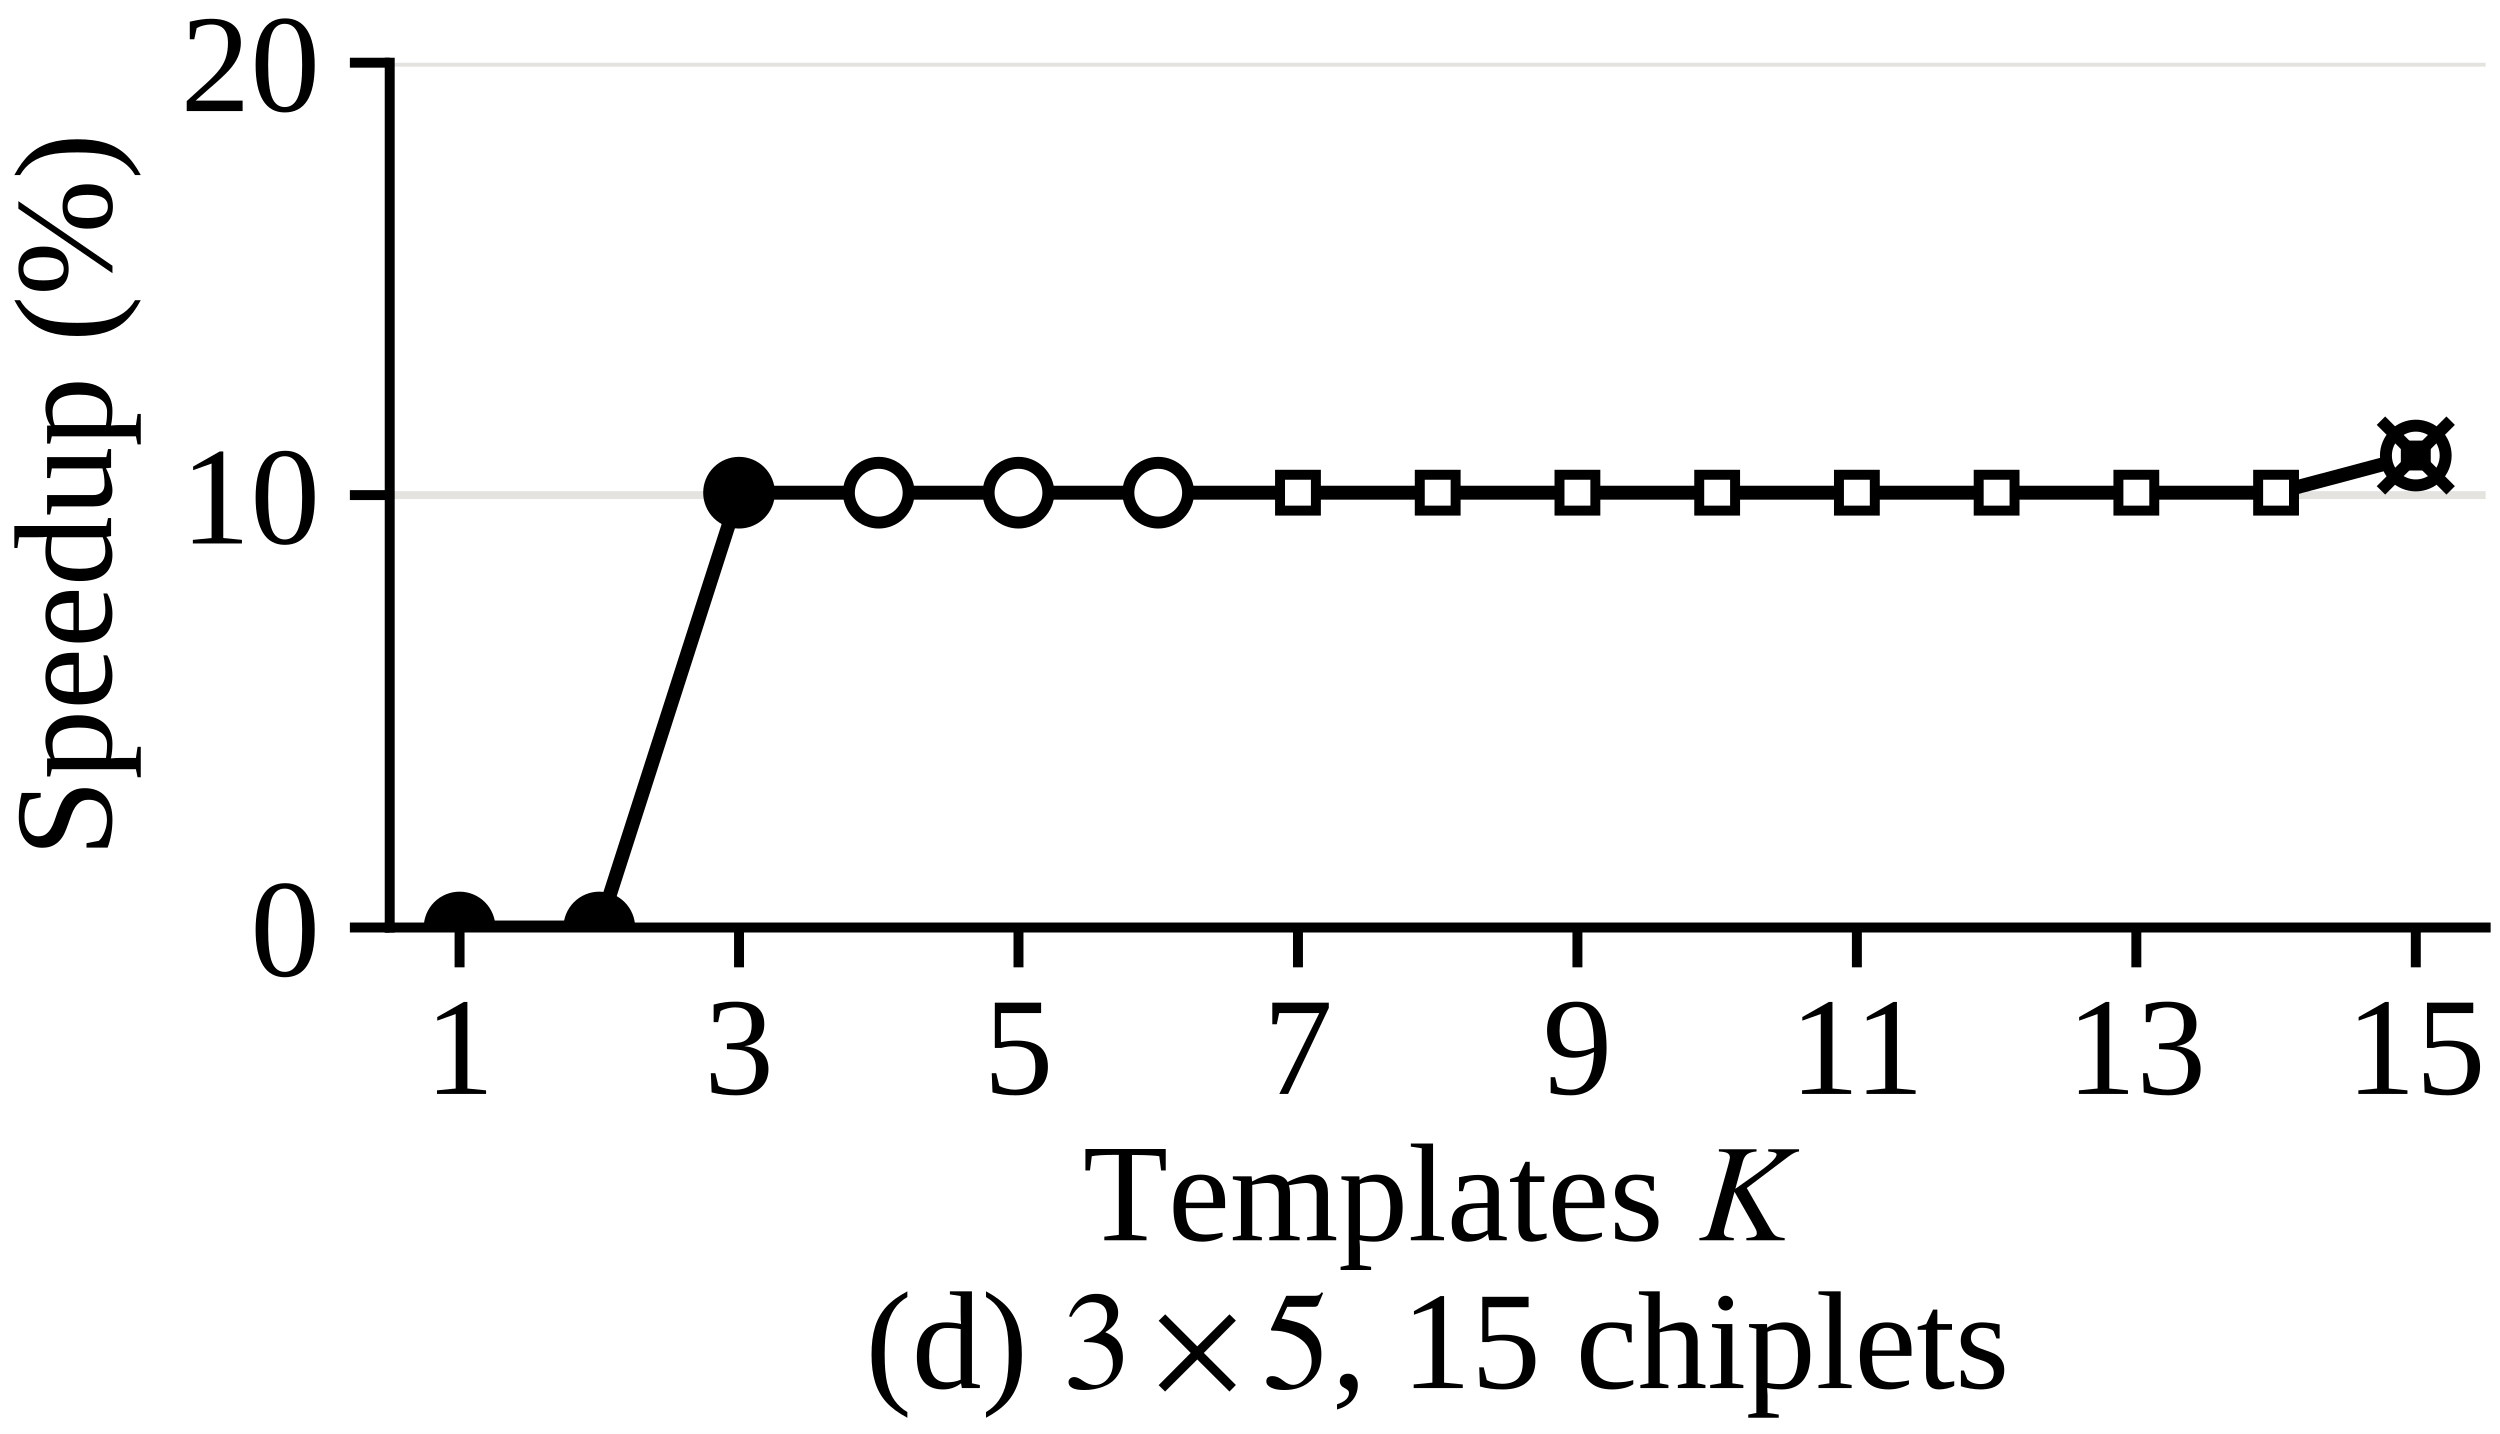
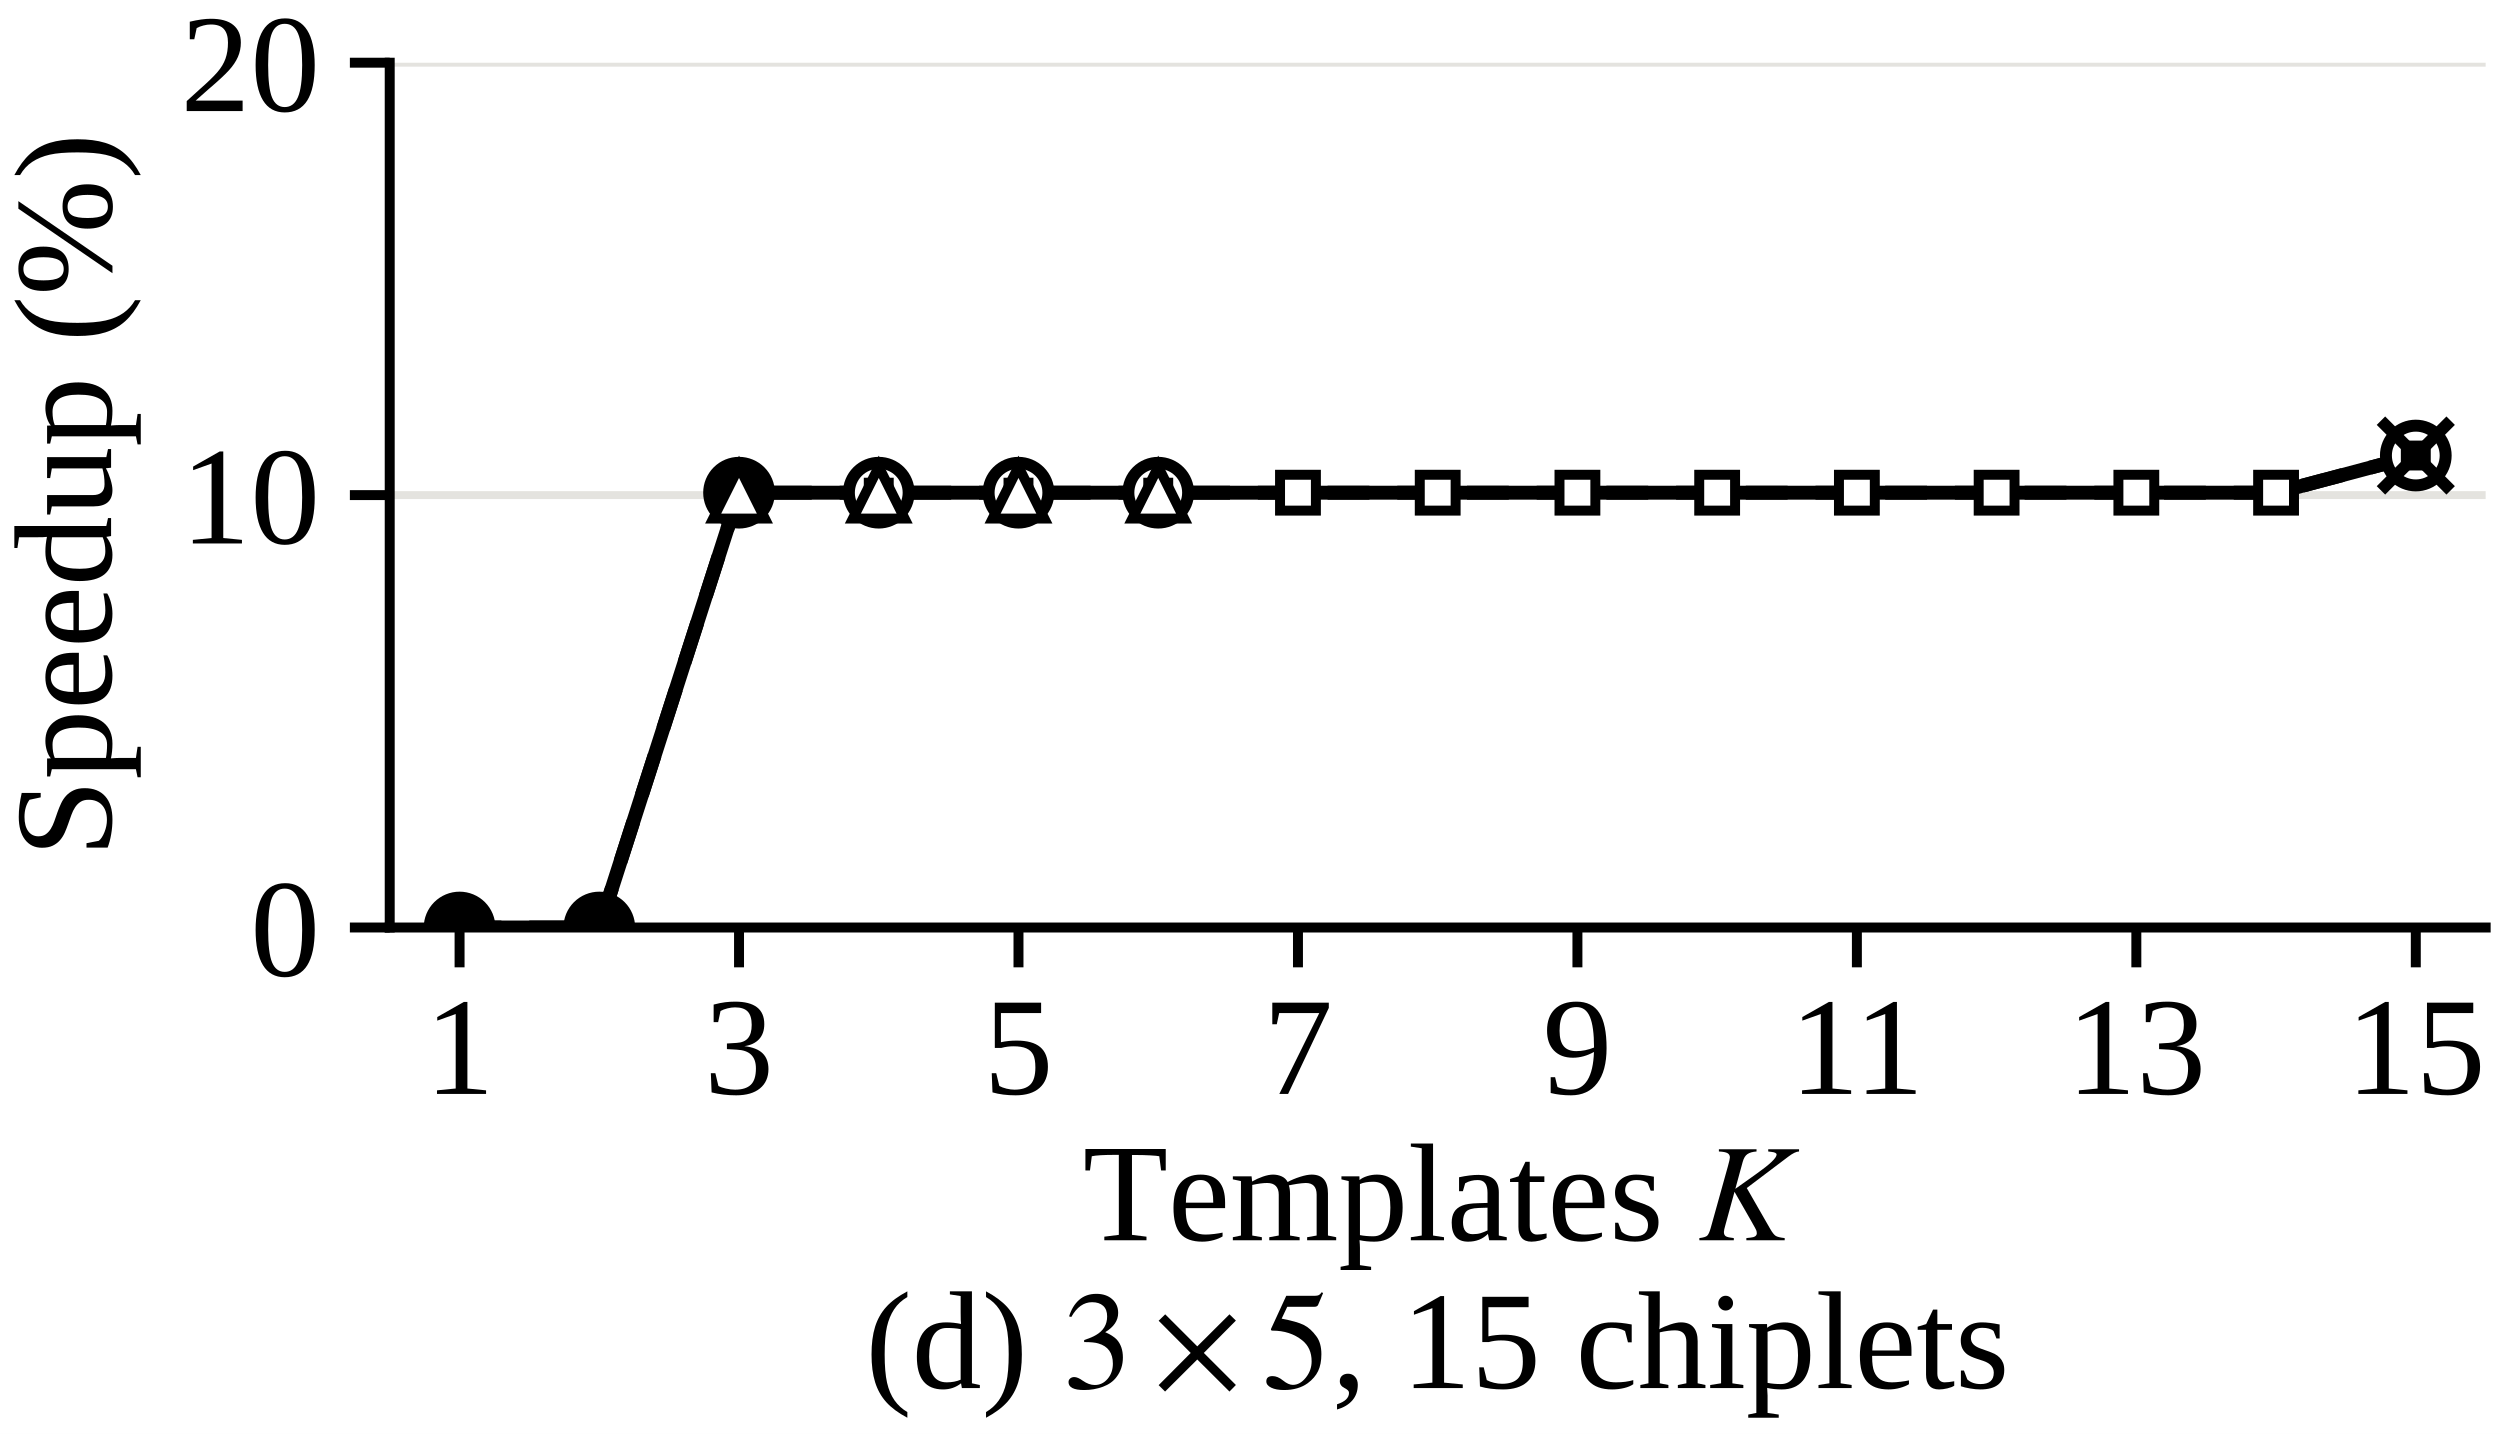
<svg xmlns="http://www.w3.org/2000/svg" xmlns:xlink="http://www.w3.org/1999/xlink" width="125.529pt" height="72pt" viewBox="0 0 125.529 72" version="1.1">
  <defs>
    <style type="text/css">*{stroke-linejoin: round; stroke-linecap: butt}</style>
  </defs>
  <g id="figure_1">
    <g id="patch_1">
      <path d="M 0 72  L 125.529 72  L 125.529 0  L 0 0  z " style="fill: #ffffff" />
    </g>
    <g id="axes_1">
      <g id="patch_2">
        <path d="M 19.568 46.572  L 124.809 46.572  L 124.809 3.149  L 19.568 3.149  z " style="fill: #ffffff" />
      </g>
      <g id="matplotlib.axis_1">
        <g id="xtick_1">
          <g id="line2d_1">
            <defs>
-               <path id="m482d2333ca" d="M 0 0  L 0 2  " style="stroke: #000000; stroke-width: 0.5" />
+               <path id="m289fca0902" d="M 0 0  L 0 2  " style="stroke: #000000; stroke-width: 0.5" />
            </defs>
            <g>
-               <use xlink:href="#m482d2333ca" x="23.076" y="46.572" style="stroke: #000000; stroke-width: 0.5" />
+               <use xlink:href="#m289fca0902" x="23.076" y="46.572" style="stroke: #000000; stroke-width: 0.5" />
            </g>
          </g>
          <g id="text_1">
            <g transform="translate(21.32616 54.92922) scale(0.07 -0.07)">
              <defs>
                <path id="LiberationSerif-31" d="M 1959 250  L 2816 166  L 2816 0  L 563 0  L 563 166  L 1422 250  L 1422 3669  L 575 3366  L 575 3531  L 1797 4225  L 1959 4225  L 1959 250  z " transform="scale(0.015625)" />
              </defs>
              <use xlink:href="#LiberationSerif-31" />
            </g>
          </g>
        </g>
        <g id="xtick_2">
          <g id="line2d_2">
            <g>
-               <use xlink:href="#m482d2333ca" x="37.108" y="46.572" style="stroke: #000000; stroke-width: 0.5" />
+               <use xlink:href="#m289fca0902" x="37.108" y="46.572" style="stroke: #000000; stroke-width: 0.5" />
            </g>
          </g>
          <g id="text_2">
            <g transform="translate(35.35831 54.92922) scale(0.07 -0.07)">
              <defs>
                <path id="LiberationSerif-33" d="M 2950 1141  Q 2950 575 2562 256  Q 2175 -63 1466 -63  Q 872 -63 341 72  L 306 953  L 513 953  L 653 366  Q 775 297 998 247  Q 1222 197 1416 197  Q 1906 197 2140 422  Q 2375 647 2375 1172  Q 2375 1584 2159 1798  Q 1944 2013 1491 2034  L 1044 2059  L 1044 2316  L 1491 2344  Q 1844 2363 2012 2563  Q 2181 2763 2181 3169  Q 2181 3591 1998 3783  Q 1816 3975 1416 3975  Q 1250 3975 1069 3929  Q 888 3884 750 3809  L 641 3297  L 434 3297  L 434 4103  Q 744 4184 969 4211  Q 1194 4238 1416 4238  Q 2759 4238 2759 3206  Q 2759 2772 2520 2514  Q 2281 2256 1844 2194  Q 2413 2128 2681 1867  Q 2950 1606 2950 1141  z " transform="scale(0.015625)" />
              </defs>
              <use xlink:href="#LiberationSerif-33" />
            </g>
          </g>
        </g>
        <g id="xtick_3">
          <g id="line2d_3">
            <g>
-               <use xlink:href="#m482d2333ca" x="51.14" y="46.572" style="stroke: #000000; stroke-width: 0.5" />
+               <use xlink:href="#m289fca0902" x="51.14" y="46.572" style="stroke: #000000; stroke-width: 0.5" />
            </g>
          </g>
          <g id="text_3">
            <g transform="translate(49.39047 54.92922) scale(0.07 -0.07)">
              <defs>
                <path id="LiberationSerif-35" d="M 1516 2450  Q 2241 2450 2595 2153  Q 2950 1856 2950 1247  Q 2950 616 2565 276  Q 2181 -63 1466 -63  Q 872 -63 406 72  L 372 953  L 578 953  L 719 366  Q 856 291 1048 244  Q 1241 197 1416 197  Q 1909 197 2142 430  Q 2375 663 2375 1216  Q 2375 1603 2275 1801  Q 2175 2000 1956 2094  Q 1738 2188 1369 2188  Q 1084 2188 813 2113  L 513 2113  L 513 4191  L 2638 4191  L 2638 3713  L 794 3713  L 794 2375  Q 1131 2450 1516 2450  z " transform="scale(0.015625)" />
              </defs>
              <use xlink:href="#LiberationSerif-35" />
            </g>
          </g>
        </g>
        <g id="xtick_4">
          <g id="line2d_4">
            <g>
-               <use xlink:href="#m482d2333ca" x="65.173" y="46.572" style="stroke: #000000; stroke-width: 0.5" />
+               <use xlink:href="#m289fca0902" x="65.173" y="46.572" style="stroke: #000000; stroke-width: 0.5" />
            </g>
          </g>
          <g id="text_4">
            <g transform="translate(63.42262 54.92922) scale(0.07 -0.07)">
              <defs>
                <path id="LiberationSerif-37" d="M 628 3200  L 422 3200  L 422 4191  L 3016 4191  L 3016 3950  L 1147 0  L 744 0  L 2578 3713  L 738 3713  L 628 3200  z " transform="scale(0.015625)" />
              </defs>
              <use xlink:href="#LiberationSerif-37" />
            </g>
          </g>
        </g>
        <g id="xtick_5">
          <g id="line2d_5">
            <g>
-               <use xlink:href="#m482d2333ca" x="79.205" y="46.572" style="stroke: #000000; stroke-width: 0.5" />
+               <use xlink:href="#m289fca0902" x="79.205" y="46.572" style="stroke: #000000; stroke-width: 0.5" />
            </g>
          </g>
          <g id="text_5">
            <g transform="translate(77.45477 54.92922) scale(0.07 -0.07)">
              <defs>
                <path id="LiberationSerif-39" d="M 206 2913  Q 206 3544 559 3891  Q 913 4238 1556 4238  Q 2272 4238 2605 3722  Q 2938 3206 2938 2106  Q 2938 1053 2509 495  Q 2081 -63 1306 -63  Q 797 -63 372 44  L 372 769  L 575 769  L 684 319  Q 784 272 953 234  Q 1122 197 1294 197  Q 1794 197 2062 636  Q 2331 1075 2359 1928  Q 1884 1663 1394 1663  Q 841 1663 523 1992  Q 206 2322 206 2913  z M 1563 3988  Q 781 3988 781 2900  Q 781 2422 968 2194  Q 1156 1966 1550 1966  Q 1953 1966 2363 2131  Q 2363 3091 2173 3539  Q 1984 3988 1563 3988  z " transform="scale(0.015625)" />
              </defs>
              <use xlink:href="#LiberationSerif-39" />
            </g>
          </g>
        </g>
        <g id="xtick_6">
          <g id="line2d_6">
            <g>
-               <use xlink:href="#m482d2333ca" x="93.237" y="46.572" style="stroke: #000000; stroke-width: 0.5" />
+               <use xlink:href="#m289fca0902" x="93.237" y="46.572" style="stroke: #000000; stroke-width: 0.5" />
            </g>
          </g>
          <g id="text_6">
            <g transform="translate(89.86817 54.92922) scale(0.07 -0.07)">
              <use xlink:href="#LiberationSerif-31" />
              <use xlink:href="#LiberationSerif-31" x="46.25" />
            </g>
          </g>
        </g>
        <g id="xtick_7">
          <g id="line2d_7">
            <g>
-               <use xlink:href="#m482d2333ca" x="107.269" y="46.572" style="stroke: #000000; stroke-width: 0.5" />
+               <use xlink:href="#m289fca0902" x="107.269" y="46.572" style="stroke: #000000; stroke-width: 0.5" />
            </g>
          </g>
          <g id="text_7">
            <g transform="translate(103.7691 54.92922) scale(0.07 -0.07)">
              <use xlink:href="#LiberationSerif-31" />
              <use xlink:href="#LiberationSerif-33" x="50" />
            </g>
          </g>
        </g>
        <g id="xtick_8">
          <g id="line2d_8">
            <g>
-               <use xlink:href="#m482d2333ca" x="121.301" y="46.572" style="stroke: #000000; stroke-width: 0.5" />
+               <use xlink:href="#m289fca0902" x="121.301" y="46.572" style="stroke: #000000; stroke-width: 0.5" />
            </g>
          </g>
          <g id="text_8">
            <g transform="translate(117.8012 54.92922) scale(0.07 -0.07)">
              <use xlink:href="#LiberationSerif-31" />
              <use xlink:href="#LiberationSerif-35" x="50" />
            </g>
          </g>
        </g>
        <g id="text_9">
          <g transform="translate(54.37369 62.32) scale(0.07 -0.07)">
            <defs>
              <path id="LiberationSerif-54" d="M 984 0  L 984 166  L 1650 250  L 1650 3922  L 1491 3922  Q 700 3922 409 3859  L 325 3206  L 116 3206  L 116 4191  L 3803 4191  L 3803 3206  L 3591 3206  L 3506 3859  Q 3413 3881 3097 3898  Q 2781 3916 2406 3916  L 2253 3916  L 2253 250  L 2919 166  L 2919 0  L 984 0  z " transform="scale(0.015625)" />
              <path id="LiberationSerif-65" d="M 813 1478  L 813 1422  Q 813 991 908 752  Q 1003 513 1201 388  Q 1400 263 1722 263  Q 1891 263 2122 291  Q 2353 319 2503 353  L 2503 178  Q 2353 81 2095 9  Q 1838 -63 1569 -63  Q 884 -63 567 306  Q 250 675 250 1491  Q 250 2259 572 2637  Q 894 3016 1491 3016  Q 2619 3016 2619 1734  L 2619 1478  L 813 1478  z M 1491 2766  Q 1166 2766 992 2503  Q 819 2241 819 1728  L 2075 1728  Q 2075 2288 1931 2527  Q 1788 2766 1491 2766  z " transform="scale(0.015625)" />
              <path id="LiberationSerif-6d" d="M 1019 2700  Q 1253 2834 1515 2925  Q 1778 3016 1978 3016  Q 2194 3016 2376 2934  Q 2559 2853 2650 2675  Q 2891 2809 3214 2912  Q 3538 3016 3750 3016  Q 4500 3016 4500 2150  L 4500 219  L 4878 141  L 4878 0  L 3544 0  L 3544 141  L 3981 219  L 3981 2094  Q 3981 2631 3481 2631  Q 3400 2631 3292 2618  Q 3184 2606 3076 2590  Q 2969 2575 2870 2554  Q 2772 2534 2706 2522  Q 2759 2353 2759 2150  L 2759 219  L 3200 141  L 3200 0  L 1806 0  L 1806 141  L 2241 219  L 2241 2094  Q 2241 2353 2108 2492  Q 1975 2631 1709 2631  Q 1434 2631 1025 2541  L 1025 219  L 1466 141  L 1466 0  L 134 0  L 134 141  L 506 219  L 506 2719  L 134 2797  L 134 2938  L 994 2938  L 1019 2700  z " transform="scale(0.015625)" />
              <path id="LiberationSerif-70" d="M 475 2719  L 141 2797  L 141 2938  L 966 2938  L 972 2766  Q 1103 2878 1323 2947  Q 1544 3016 1772 3016  Q 2334 3016 2642 2625  Q 2950 2234 2950 1503  Q 2950 756 2614 346  Q 2278 -63 1644 -63  Q 1291 -63 972 6  Q 991 -219 991 -347  L 991 -1141  L 1503 -1216  L 1503 -1363  L 103 -1363  L 103 -1216  L 475 -1141  L 475 2719  z M 2388 1503  Q 2388 2103 2192 2395  Q 1997 2688 1600 2688  Q 1234 2688 991 2584  L 991 238  Q 1269 184 1600 184  Q 2388 184 2388 1503  z " transform="scale(0.015625)" />
              <path id="LiberationSerif-6c" d="M 1147 219  L 1650 141  L 1650 0  L 128 0  L 128 141  L 628 219  L 628 4225  L 128 4300  L 128 4441  L 1147 4441  L 1147 219  z " transform="scale(0.015625)" />
              <path id="LiberationSerif-61" d="M 1453 3003  Q 1934 3003 2161 2806  Q 2388 2609 2388 2203  L 2388 219  L 2753 141  L 2753 0  L 1947 0  L 1888 294  Q 1531 -63 978 -63  Q 225 -63 225 813  Q 225 1106 339 1298  Q 453 1491 703 1592  Q 953 1694 1428 1703  L 1869 1716  L 1869 2175  Q 1869 2478 1758 2622  Q 1647 2766 1416 2766  Q 1103 2766 844 2619  L 738 2253  L 563 2253  L 563 2894  Q 1069 3003 1453 3003  z M 1869 1497  L 1459 1484  Q 1041 1469 892 1322  Q 744 1175 744 831  Q 744 281 1191 281  Q 1403 281 1558 329  Q 1713 378 1869 453  L 1869 1497  z " transform="scale(0.015625)" />
              <path id="LiberationSerif-74" d="M 1044 -63  Q 744 -63 595 115  Q 447 294 447 616  L 447 2675  L 63 2675  L 63 2816  L 453 2938  L 769 3603  L 966 3603  L 966 2938  L 1638 2938  L 1638 2675  L 966 2675  L 966 672  Q 966 469 1058 366  Q 1150 263 1300 263  Q 1481 263 1741 313  L 1741 109  Q 1631 34 1425 -14  Q 1219 -63 1044 -63  z " transform="scale(0.015625)" />
              <path id="LiberationSerif-73" d="M 2259 825  Q 2259 388 1982 162  Q 1706 -63 1166 -63  Q 947 -63 683 -17  Q 419 28 269 84  L 269 806  L 409 806  L 563 397  Q 797 184 1172 184  Q 1778 184 1778 703  Q 1778 1084 1300 1247  L 1022 1338  Q 706 1441 562 1547  Q 419 1653 341 1808  Q 263 1963 263 2181  Q 263 2569 527 2792  Q 791 3016 1241 3016  Q 1563 3016 2047 2919  L 2047 2278  L 1900 2278  L 1769 2619  Q 1603 2766 1247 2766  Q 994 2766 861 2641  Q 728 2516 728 2303  Q 728 2125 848 2003  Q 969 1881 1213 1800  Q 1672 1644 1812 1572  Q 1953 1500 2051 1395  Q 2150 1291 2204 1156  Q 2259 1022 2259 825  z " transform="scale(0.015625)" />
              <path id="LiberationSerif-20" transform="scale(0.015625)" />
              <path id="STIXGeneral-Italic-4b" d="M 4621 4179  L 4621 4077  Q 4442 4077 4128 3840  L 2221 2400  L 3296 525  Q 3443 269 3552 201  Q 3661 134 3962 102  L 3962 0  L 2202 0  L 2202 102  L 2387 122  Q 2682 147 2682 326  Q 2682 365 2672 409  Q 2662 454 2630 515  Q 2598 576 2579 611  Q 2560 646 2509 736  Q 2458 826 2445 851  L 1658 2227  L 1242 710  Q 1171 467 1171 384  Q 1171 237 1264 182  Q 1357 128 1626 102  L 1626 0  L 45 0  L 45 102  Q 320 134 403 211  Q 486 288 563 557  L 1357 3405  Q 1446 3725 1446 3802  Q 1446 3936 1337 4000  Q 1229 4064 941 4077  L 941 4179  L 2669 4179  L 2669 4077  Q 2400 4058 2253 3958  Q 2106 3859 2035 3603  L 1696 2362  L 2675 3059  Q 3590 3706 3590 3936  Q 3590 4032 3360 4058  L 3206 4077  L 3206 4179  L 4621 4179  z " transform="scale(0.015625)" />
            </defs>
            <use xlink:href="#LiberationSerif-54" transform="translate(0 0.609375)" />
            <use xlink:href="#LiberationSerif-65" transform="translate(61.08398 0.609375)" />
            <use xlink:href="#LiberationSerif-6d" transform="translate(105.4688 0.609375)" />
            <use xlink:href="#LiberationSerif-70" transform="translate(183.252 0.609375)" />
            <use xlink:href="#LiberationSerif-6c" transform="translate(233.252 0.609375)" />
            <use xlink:href="#LiberationSerif-61" transform="translate(261.0352 0.609375)" />
            <use xlink:href="#LiberationSerif-74" transform="translate(305.4199 0.609375)" />
            <use xlink:href="#LiberationSerif-65" transform="translate(333.2031 0.609375)" />
            <use xlink:href="#LiberationSerif-73" transform="translate(377.5879 0.609375)" />
            <use xlink:href="#LiberationSerif-20" transform="translate(416.5039 0.609375)" />
            <use xlink:href="#STIXGeneral-Italic-4b" transform="translate(441.5039 0.609375)" />
          </g>
          <g transform="translate(43.4537 69.74) scale(0.07 -0.07)">
            <defs>
              <path id="LiberationSerif-28" d="M 884 1544  Q 884 731 993 248  Q 1103 -234 1337 -565  Q 1572 -897 1925 -1100  L 1925 -1363  Q 1306 -1034 957 -645  Q 609 -256 445 270  Q 281 797 281 1544  Q 281 2288 443 2811  Q 606 3334 953 3721  Q 1300 4109 1925 4441  L 1925 4178  Q 1544 3959 1319 3617  Q 1094 3275 989 2819  Q 884 2363 884 1544  z " transform="scale(0.015625)" />
              <path id="LiberationSerif-64" d="M 2259 219  Q 1906 -63 1434 -63  Q 231 -63 231 1441  Q 231 2213 572 2614  Q 913 3016 1575 3016  Q 1913 3016 2259 2944  Q 2241 3047 2241 3463  L 2241 4225  L 1747 4300  L 1747 4441  L 2759 4441  L 2759 219  L 3122 141  L 3122 0  L 2297 0  L 2259 219  z M 794 1441  Q 794 847 994 555  Q 1194 263 1606 263  Q 1959 263 2241 384  L 2241 2706  Q 1963 2759 1606 2759  Q 794 2759 794 1441  z " transform="scale(0.015625)" />
              <path id="LiberationSerif-29" d="M 206 -1363  L 206 -1100  Q 559 -897 793 -564  Q 1028 -231 1137 251  Q 1247 734 1247 1544  Q 1247 2363 1142 2819  Q 1038 3275 813 3617  Q 588 3959 206 4178  L 206 4441  Q 831 4106 1178 3720  Q 1525 3334 1687 2811  Q 1850 2288 1850 1544  Q 1850 800 1687 273  Q 1525 -253 1178 -640  Q 831 -1028 206 -1363  z " transform="scale(0.015625)" />
              <path id="STIXGeneral-Regular-33" d="M 390 3264  L 288 3290  Q 435 3770 748 4048  Q 1062 4326 1542 4326  Q 1990 4326 2265 4083  Q 2541 3840 2541 3450  Q 2541 2925 1946 2566  Q 2298 2413 2477 2227  Q 2758 1914 2758 1402  Q 2758 890 2464 506  Q 2246 211 1840 60  Q 1434 -90 979 -90  Q 262 -90 262 275  Q 262 378 339 442  Q 416 506 525 506  Q 685 506 915 339  Q 1197 141 1466 141  Q 1818 141 2058 425  Q 2298 710 2298 1120  Q 2298 1856 1632 2048  Q 1434 2112 979 2112  L 979 2202  Q 1338 2323 1517 2432  Q 2035 2726 2035 3290  Q 2035 3610 1852 3776  Q 1670 3942 1344 3942  Q 768 3942 390 3264  z " transform="scale(0.015625)" />
              <path id="STIXGeneral-Regular-d7" d="M 3821 141  L 3526 -160  L 2048 1312  L 570 -160  L 275 134  L 1747 1613  L 275 3091  L 576 3386  L 2048 1914  L 3526 3386  L 3821 3098  L 2349 1613  L 3821 141  z " transform="scale(0.015625)" />
              <path id="STIXGeneral-Regular-35" d="M 2803 4358  L 2573 3814  Q 2534 3731 2400 3731  L 1158 3731  L 902 3187  Q 1606 3053 1920 2896  Q 2234 2739 2502 2368  Q 2726 2061 2726 1555  Q 2726 1094 2576 780  Q 2426 467 2099 224  Q 1664 -90 1011 -90  Q 646 -90 422 19  Q 198 128 198 307  Q 198 550 486 550  Q 717 550 960 352  Q 1210 147 1414 147  Q 1747 147 2012 480  Q 2278 813 2278 1229  Q 2278 1843 1850 2189  Q 1293 2637 486 2637  Q 410 2637 410 2688  L 416 2720  L 1114 4237  L 2438 4237  Q 2547 4237 2608 4269  Q 2669 4301 2746 4403  L 2803 4358  z " transform="scale(0.015625)" />
              <path id="LiberationSerif-2c" d="M 1197 153  Q 1197 -275 948 -564  Q 700 -853 244 -984  L 244 -744  Q 794 -569 794 -219  Q 794 -156 747 -106  Q 700 -56 584 3  Q 372 113 372 313  Q 372 481 478 570  Q 584 659 750 659  Q 950 659 1073 515  Q 1197 372 1197 153  z " transform="scale(0.015625)" />
              <path id="LiberationSerif-63" d="M 2644 178  Q 2491 66 2222 1  Q 1953 -63 1672 -63  Q 244 -63 244 1491  Q 244 2225 608 2620  Q 972 3016 1650 3016  Q 2072 3016 2572 2919  L 2572 2100  L 2400 2100  L 2266 2619  Q 2006 2766 1644 2766  Q 806 2766 806 1491  Q 806 828 1061 545  Q 1316 263 1850 263  Q 2306 263 2644 366  L 2644 178  z " transform="scale(0.015625)" />
              <path id="LiberationSerif-68" d="M 1019 3169  Q 1019 2844 997 2700  Q 1222 2828 1508 2922  Q 1794 3016 1991 3016  Q 2372 3016 2565 2794  Q 2759 2572 2759 2150  L 2759 219  L 3116 141  L 3116 0  L 1850 0  L 1850 141  L 2241 219  L 2241 2113  Q 2241 2650 1722 2650  Q 1428 2650 1019 2559  L 1019 219  L 1416 141  L 1416 0  L 128 0  L 128 141  L 500 219  L 500 4225  L 63 4300  L 63 4441  L 1019 4441  L 1019 3169  z " transform="scale(0.015625)" />
              <path id="LiberationSerif-69" d="M 1184 3897  Q 1184 3759 1084 3659  Q 984 3559 844 3559  Q 706 3559 606 3659  Q 506 3759 506 3897  Q 506 4038 606 4138  Q 706 4238 844 4238  Q 984 4238 1084 4138  Q 1184 4038 1184 3897  z M 1153 219  L 1656 141  L 1656 0  L 134 0  L 134 141  L 634 219  L 634 2719  L 219 2797  L 219 2938  L 1153 2938  L 1153 219  z " transform="scale(0.015625)" />
            </defs>
            <use xlink:href="#LiberationSerif-28" transform="translate(0 0.609375)" />
            <use xlink:href="#LiberationSerif-64" transform="translate(33.30078 0.609375)" />
            <use xlink:href="#LiberationSerif-29" transform="translate(83.30078 0.609375)" />
            <use xlink:href="#LiberationSerif-20" transform="translate(116.6016 0.609375)" />
            <use xlink:href="#STIXGeneral-Regular-33" transform="translate(141.6016 0.609375)" />
            <use xlink:href="#STIXGeneral-Regular-d7" transform="translate(206.0415 0.609375)" />
            <use xlink:href="#STIXGeneral-Regular-35" transform="translate(284.4815 0.609375)" />
            <use xlink:href="#LiberationSerif-2c" transform="translate(334.4815 0.609375)" />
            <use xlink:href="#LiberationSerif-20" transform="translate(359.4815 0.609375)" />
            <use xlink:href="#LiberationSerif-31" transform="translate(384.4815 0.609375)" />
            <use xlink:href="#LiberationSerif-35" transform="translate(434.4815 0.609375)" />
            <use xlink:href="#LiberationSerif-20" transform="translate(484.4815 0.609375)" />
            <use xlink:href="#LiberationSerif-63" transform="translate(509.4815 0.609375)" />
            <use xlink:href="#LiberationSerif-68" transform="translate(553.8663 0.609375)" />
            <use xlink:href="#LiberationSerif-69" transform="translate(603.8663 0.609375)" />
            <use xlink:href="#LiberationSerif-70" transform="translate(631.6495 0.609375)" />
            <use xlink:href="#LiberationSerif-6c" transform="translate(681.6495 0.609375)" />
            <use xlink:href="#LiberationSerif-65" transform="translate(709.4327 0.609375)" />
            <use xlink:href="#LiberationSerif-74" transform="translate(753.8174 0.609375)" />
            <use xlink:href="#LiberationSerif-73" transform="translate(781.6006 0.609375)" />
          </g>
        </g>
      </g>
      <g id="matplotlib.axis_2">
        <g id="ytick_1">
          <g id="line2d_9">
-             <path d="M 19.568 46.572  L 124.809 46.572  " clip-path="url(#pfa2d58786e)" style="fill: none; stroke: #e4e3df; stroke-width: 0.4; stroke-linecap: square" />
+             <path d="M 19.568 46.572  L 124.809 46.572  " clip-path="url(#pd5c8d03a10)" style="fill: none; stroke: #e4e3df; stroke-width: 0.4; stroke-linecap: square" />
          </g>
          <g id="line2d_10">
            <defs>
-               <path id="m67a132885e" d="M 0 0  L -2 0  " style="stroke: #000000; stroke-width: 0.5" />
+               <path id="md7bf7e2461" d="M 0 0  L -2 0  " style="stroke: #000000; stroke-width: 0.5" />
            </defs>
            <g>
-               <use xlink:href="#m67a132885e" x="19.568" y="46.572" style="stroke: #000000; stroke-width: 0.5" />
+               <use xlink:href="#md7bf7e2461" x="19.568" y="46.572" style="stroke: #000000; stroke-width: 0.5" />
            </g>
          </g>
          <g id="text_10">
            <g transform="translate(12.56813 49.00055) scale(0.07 -0.07)">
              <defs>
                <path id="LiberationSerif-30" d="M 2956 2113  Q 2956 -63 1581 -63  Q 919 -63 581 493  Q 244 1050 244 2113  Q 244 3153 581 3704  Q 919 4256 1606 4256  Q 2269 4256 2612 3711  Q 2956 3166 2956 2113  z M 2381 2113  Q 2381 3119 2190 3562  Q 2000 4006 1581 4006  Q 1175 4006 997 3587  Q 819 3169 819 2113  Q 819 1050 1000 617  Q 1181 184 1581 184  Q 1994 184 2187 639  Q 2381 1094 2381 2113  z " transform="scale(0.015625)" />
              </defs>
              <use xlink:href="#LiberationSerif-30" />
            </g>
          </g>
        </g>
        <g id="ytick_2">
          <g id="line2d_11">
-             <path d="M 19.568 24.86  L 124.809 24.86  " clip-path="url(#pfa2d58786e)" style="fill: none; stroke: #e4e3df; stroke-width: 0.4; stroke-linecap: square" />
+             <path d="M 19.568 24.86  L 124.809 24.86  " clip-path="url(#pd5c8d03a10)" style="fill: none; stroke: #e4e3df; stroke-width: 0.4; stroke-linecap: square" />
          </g>
          <g id="line2d_12">
            <g>
-               <use xlink:href="#m67a132885e" x="19.568" y="24.86" style="stroke: #000000; stroke-width: 0.5" />
+               <use xlink:href="#md7bf7e2461" x="19.568" y="24.86" style="stroke: #000000; stroke-width: 0.5" />
            </g>
          </g>
          <g id="text_11">
            <g transform="translate(9.068125 27.28894) scale(0.07 -0.07)">
              <use xlink:href="#LiberationSerif-31" />
              <use xlink:href="#LiberationSerif-30" x="50" />
            </g>
          </g>
        </g>
        <g id="ytick_3">
          <g id="line2d_13">
-             <path d="M 19.568 3.149  L 124.809 3.149  " clip-path="url(#pfa2d58786e)" style="fill: none; stroke: #e4e3df; stroke-width: 0.4; stroke-linecap: square" />
+             <path d="M 19.568 3.149  L 124.809 3.149  " clip-path="url(#pd5c8d03a10)" style="fill: none; stroke: #e4e3df; stroke-width: 0.4; stroke-linecap: square" />
          </g>
          <g id="line2d_14">
            <g>
-               <use xlink:href="#m67a132885e" x="19.568" y="3.149" style="stroke: #000000; stroke-width: 0.5" />
+               <use xlink:href="#md7bf7e2461" x="19.568" y="3.149" style="stroke: #000000; stroke-width: 0.5" />
            </g>
          </g>
          <g id="text_12">
            <g transform="translate(9.068125 5.577344) scale(0.07 -0.07)">
              <defs>
                <path id="LiberationSerif-32" d="M 2847 0  L 281 0  L 281 459  L 863 988  Q 1422 1478 1684 1781  Q 1947 2084 2061 2406  Q 2175 2728 2175 3144  Q 2175 3550 1990 3762  Q 1806 3975 1388 3975  Q 1222 3975 1047 3929  Q 872 3884 738 3809  L 628 3297  L 422 3297  L 422 4103  Q 991 4238 1388 4238  Q 2075 4238 2420 3952  Q 2766 3666 2766 3144  Q 2766 2794 2630 2483  Q 2494 2172 2212 1864  Q 1931 1556 1281 1003  Q 1003 766 691 481  L 2847 481  L 2847 0  z " transform="scale(0.015625)" />
              </defs>
              <use xlink:href="#LiberationSerif-32" />
              <use xlink:href="#LiberationSerif-30" x="50" />
            </g>
          </g>
        </g>
        <g id="text_13">
          <g transform="translate(5.577344 43.03512) rotate(-90) scale(0.07 -0.07)">
            <defs>
              <path id="LiberationSerif-53" d="M 434 1128  L 638 1128  L 747 563  Q 863 416 1145 303  Q 1428 191 1703 191  Q 2141 191 2386 414  Q 2631 638 2631 1031  Q 2631 1256 2536 1403  Q 2441 1550 2286 1651  Q 2131 1753 1934 1823  Q 1738 1894 1530 1966  Q 1322 2038 1125 2125  Q 928 2213 773 2347  Q 619 2481 523 2679  Q 428 2878 428 3169  Q 428 3669 803 3953  Q 1178 4238 1844 4238  Q 2350 4238 2944 4103  L 2944 3231  L 2741 3231  L 2631 3744  Q 2313 3975 1844 3975  Q 1425 3975 1189 3804  Q 953 3634 953 3334  Q 953 3131 1048 2997  Q 1144 2863 1298 2767  Q 1453 2672 1651 2603  Q 1850 2534 2058 2461  Q 2266 2388 2464 2295  Q 2663 2203 2817 2061  Q 2972 1919 3067 1714  Q 3163 1509 3163 1209  Q 3163 603 2791 270  Q 2419 -63 1719 -63  Q 1381 -63 1040 -3  Q 700 56 434 159  L 434 1128  z " transform="scale(0.015625)" />
              <path id="LiberationSerif-75" d="M 978 838  Q 978 300 1478 300  Q 1866 300 2203 397  L 2203 2719  L 1759 2797  L 1759 2938  L 2719 2938  L 2719 219  L 3091 141  L 3091 0  L 2234 0  L 2209 238  Q 1988 116 1697 26  Q 1406 -63 1209 -63  Q 459 -63 459 800  L 459 2719  L 84 2797  L 84 2938  L 978 2938  L 978 838  z " transform="scale(0.015625)" />
              <path id="LiberationSerif-25" d="M 1375 -63  L 1031 -63  L 3994 4256  L 4341 4256  L 1375 -63  z M 2253 3109  Q 2253 1947 1222 1947  Q 719 1947 469 2244  Q 219 2541 219 3109  Q 219 4256 1241 4256  Q 1738 4256 1995 3968  Q 2253 3681 2253 3109  z M 1766 3109  Q 1766 3584 1636 3804  Q 1506 4025 1222 4025  Q 950 4025 826 3817  Q 703 3609 703 3109  Q 703 2597 828 2386  Q 953 2175 1222 2175  Q 1503 2175 1634 2398  Q 1766 2622 1766 3109  z M 5113 1081  Q 5113 -84 4084 -84  Q 3581 -84 3329 212  Q 3078 509 3078 1081  Q 3078 1638 3331 1933  Q 3584 2228 4103 2228  Q 4600 2228 4856 1940  Q 5113 1653 5113 1081  z M 4628 1081  Q 4628 1556 4498 1776  Q 4369 1997 4084 1997  Q 3813 1997 3689 1789  Q 3566 1581 3566 1081  Q 3566 569 3691 358  Q 3816 147 4084 147  Q 4366 147 4497 370  Q 4628 594 4628 1081  z " transform="scale(0.015625)" />
            </defs>
            <use xlink:href="#LiberationSerif-53" />
            <use xlink:href="#LiberationSerif-70" x="55.615" />
            <use xlink:href="#LiberationSerif-65" x="105.615" />
            <use xlink:href="#LiberationSerif-65" x="150" />
            <use xlink:href="#LiberationSerif-64" x="194.385" />
            <use xlink:href="#LiberationSerif-75" x="244.385" />
            <use xlink:href="#LiberationSerif-70" x="294.385" />
            <use xlink:href="#LiberationSerif-20" x="344.385" />
            <use xlink:href="#LiberationSerif-28" x="369.385" />
            <use xlink:href="#LiberationSerif-25" x="402.686" />
            <use xlink:href="#LiberationSerif-29" x="485.986" />
          </g>
        </g>
      </g>
      <g id="line2d_15">
-         <path d="M 23.076 46.572  L 30.092 46.572  L 37.108 24.739  L 44.124 24.739  L 51.14 24.739  L 58.157 24.739  L 65.173 24.739  L 72.189 24.739  L 79.205 24.739  L 86.221 24.739  L 93.237 24.739  L 100.253 24.739  L 107.269 24.739  L 114.285 24.739  L 121.301 22.873  " clip-path="url(#pfa2d58786e)" style="fill: none; stroke: #000000; stroke-width: 0.7; stroke-linecap: square" />
+         <path d="M 23.076 46.572  L 30.092 46.572  L 37.108 24.739  L 44.124 24.739  L 51.14 24.739  L 58.157 24.739  L 65.173 24.739  L 72.189 24.739  L 79.205 24.739  L 86.221 24.739  L 93.237 24.739  L 100.253 24.739  L 107.269 24.739  L 114.285 24.739  L 121.301 22.873  " clip-path="url(#pd5c8d03a10)" style="fill: none; stroke: #000000; stroke-width: 0.7; stroke-linecap: square" />
+       </g>
+       <g id="line2d_16">
+         <path d="M 23.076 46.572  L 30.092 46.572  L 37.108 24.739  L 44.124 24.739  L 51.14 24.739  L 58.157 24.739  L 65.173 24.739  L 72.189 24.739  L 79.205 24.739  L 86.221 24.739  L 93.237 24.739  L 100.253 24.739  L 107.269 24.739  L 114.285 24.739  L 121.301 22.873  " clip-path="url(#pd5c8d03a10)" style="fill: none; stroke-dasharray: 2.1,1.4; stroke-dashoffset: 0; stroke: #000000; stroke-width: 0.7" />
      </g>
      <g id="patch_3">
        <path d="M 19.568 46.572  L 19.568 3.149  " style="fill: none; stroke: #000000; stroke-width: 0.5; stroke-linejoin: miter; stroke-linecap: square" />
      </g>
      <g id="patch_4">
        <path d="M 19.568 46.572  L 124.809 46.572  " style="fill: none; stroke: #000000; stroke-width: 0.5; stroke-linejoin: miter; stroke-linecap: square" />
      </g>
-       <g id="line2d_16">
-         <path d="M 23.076 46.572  " clip-path="url(#pfa2d58786e)" style="fill: none; stroke: #000000; stroke-width: 1.5; stroke-linecap: square" />
+       <g id="line2d_17">
+         <path d="M 23.076 46.572  " clip-path="url(#pd5c8d03a10)" style="fill: none; stroke: #000000; stroke-width: 1.5; stroke-linecap: square" />
        <defs>
-           <path id="m2e4af20f60" d="M 0 1.5  C 0.398 1.5 0.779 1.342 1.061 1.061  C 1.342 0.779 1.5 0.398 1.5 0  C 1.5 -0.398 1.342 -0.779 1.061 -1.061  C 0.779 -1.342 0.398 -1.5 0 -1.5  C -0.398 -1.5 -0.779 -1.342 -1.061 -1.061  C -1.342 -0.779 -1.5 -0.398 -1.5 0  C -1.5 0.398 -1.342 0.779 -1.061 1.061  C -0.779 1.342 -0.398 1.5 0 1.5  z " style="stroke: #000000; stroke-width: 0.6" />
+           <path id="mcc304ad3a2" d="M 0 1.5  C 0.398 1.5 0.779 1.342 1.061 1.061  C 1.342 0.779 1.5 0.398 1.5 0  C 1.5 -0.398 1.342 -0.779 1.061 -1.061  C 0.779 -1.342 0.398 -1.5 0 -1.5  C -0.398 -1.5 -0.779 -1.342 -1.061 -1.061  C -1.342 -0.779 -1.5 -0.398 -1.5 0  C -1.5 0.398 -1.342 0.779 -1.061 1.061  C -0.779 1.342 -0.398 1.5 0 1.5  z " style="stroke: #000000; stroke-width: 0.6" />
        </defs>
-         <g clip-path="url(#pfa2d58786e)">
-           <use xlink:href="#m2e4af20f60" x="23.076" y="46.572" style="stroke: #000000; stroke-width: 0.6" />
-         </g>
-       </g>
-       <g id="line2d_17">
-         <path d="M 30.092 46.572  " clip-path="url(#pfa2d58786e)" style="fill: none; stroke: #000000; stroke-width: 1.5; stroke-linecap: square" />
-         <g clip-path="url(#pfa2d58786e)">
-           <use xlink:href="#m2e4af20f60" x="30.092" y="46.572" style="stroke: #000000; stroke-width: 0.6" />
+         <g clip-path="url(#pd5c8d03a10)">
+           <use xlink:href="#mcc304ad3a2" x="23.076" y="46.572" style="stroke: #000000; stroke-width: 0.6" />
        </g>
      </g>
      <g id="line2d_18">
-         <path d="M 37.108 24.739  " clip-path="url(#pfa2d58786e)" style="fill: none; stroke: #000000; stroke-width: 1.5; stroke-linecap: square" />
-         <g clip-path="url(#pfa2d58786e)">
-           <use xlink:href="#m2e4af20f60" x="37.108" y="24.739" style="stroke: #000000; stroke-width: 0.6" />
+         <path d="M 30.092 46.572  " clip-path="url(#pd5c8d03a10)" style="fill: none; stroke: #000000; stroke-width: 1.5; stroke-linecap: square" />
+         <g clip-path="url(#pd5c8d03a10)">
+           <use xlink:href="#mcc304ad3a2" x="30.092" y="46.572" style="stroke: #000000; stroke-width: 0.6" />
        </g>
      </g>
      <g id="line2d_19">
-         <path d="M 44.124 24.739  " clip-path="url(#pfa2d58786e)" style="fill: none; stroke: #000000; stroke-width: 1.5; stroke-linecap: square" />
+         <path d="M 37.108 24.739  " clip-path="url(#pd5c8d03a10)" style="fill: none; stroke: #000000; stroke-width: 1.5; stroke-linecap: square" />
+         <g clip-path="url(#pd5c8d03a10)">
+           <use xlink:href="#mcc304ad3a2" x="37.108" y="24.739" style="stroke: #000000; stroke-width: 0.6" />
+         </g>
+       </g>
+       <g id="line2d_20">
+         <path d="M 44.124 24.739  " clip-path="url(#pd5c8d03a10)" style="fill: none; stroke: #000000; stroke-width: 1.5; stroke-linecap: square" />
        <defs>
-           <path id="m037f8ac580" d="M 0 1.5  C 0.398 1.5 0.779 1.342 1.061 1.061  C 1.342 0.779 1.5 0.398 1.5 0  C 1.5 -0.398 1.342 -0.779 1.061 -1.061  C 0.779 -1.342 0.398 -1.5 0 -1.5  C -0.398 -1.5 -0.779 -1.342 -1.061 -1.061  C -1.342 -0.779 -1.5 -0.398 -1.5 0  C -1.5 0.398 -1.342 0.779 -1.061 1.061  C -0.779 1.342 -0.398 1.5 0 1.5  z " style="stroke: #000000; stroke-width: 0.6" />
+           <path id="mcda6aa5b2d" d="M 0 1.5  C 0.398 1.5 0.779 1.342 1.061 1.061  C 1.342 0.779 1.5 0.398 1.5 0  C 1.5 -0.398 1.342 -0.779 1.061 -1.061  C 0.779 -1.342 0.398 -1.5 0 -1.5  C -0.398 -1.5 -0.779 -1.342 -1.061 -1.061  C -1.342 -0.779 -1.5 -0.398 -1.5 0  C -1.5 0.398 -1.342 0.779 -1.061 1.061  C -0.779 1.342 -0.398 1.5 0 1.5  z " style="stroke: #000000; stroke-width: 0.6" />
        </defs>
-         <g clip-path="url(#pfa2d58786e)">
-           <use xlink:href="#m037f8ac580" x="44.124" y="24.739" style="fill: #ffffff; stroke: #000000; stroke-width: 0.6" />
-         </g>
-       </g>
-       <g id="line2d_20">
-         <path d="M 51.14 24.739  " clip-path="url(#pfa2d58786e)" style="fill: none; stroke: #000000; stroke-width: 1.5; stroke-linecap: square" />
-         <g clip-path="url(#pfa2d58786e)">
-           <use xlink:href="#m037f8ac580" x="51.14" y="24.739" style="fill: #ffffff; stroke: #000000; stroke-width: 0.6" />
+         <g clip-path="url(#pd5c8d03a10)">
+           <use xlink:href="#mcda6aa5b2d" x="44.124" y="24.739" style="fill: #ffffff; stroke: #000000; stroke-width: 0.6" />
        </g>
      </g>
      <g id="line2d_21">
-         <path d="M 58.157 24.739  " clip-path="url(#pfa2d58786e)" style="fill: none; stroke: #000000; stroke-width: 1.5; stroke-linecap: square" />
-         <g clip-path="url(#pfa2d58786e)">
-           <use xlink:href="#m037f8ac580" x="58.157" y="24.739" style="fill: #ffffff; stroke: #000000; stroke-width: 0.6" />
+         <path d="M 51.14 24.739  " clip-path="url(#pd5c8d03a10)" style="fill: none; stroke: #000000; stroke-width: 1.5; stroke-linecap: square" />
+         <g clip-path="url(#pd5c8d03a10)">
+           <use xlink:href="#mcda6aa5b2d" x="51.14" y="24.739" style="fill: #ffffff; stroke: #000000; stroke-width: 0.6" />
        </g>
      </g>
      <g id="line2d_22">
-         <path d="M 65.173 24.739  " clip-path="url(#pfa2d58786e)" style="fill: none; stroke: #000000; stroke-width: 1.5; stroke-linecap: square" />
+         <path d="M 58.157 24.739  " clip-path="url(#pd5c8d03a10)" style="fill: none; stroke: #000000; stroke-width: 1.5; stroke-linecap: square" />
+         <g clip-path="url(#pd5c8d03a10)">
+           <use xlink:href="#mcda6aa5b2d" x="58.157" y="24.739" style="fill: #ffffff; stroke: #000000; stroke-width: 0.6" />
+         </g>
+       </g>
+       <g id="line2d_23">
+         <path d="M 65.173 24.739  " clip-path="url(#pd5c8d03a10)" style="fill: none; stroke: #000000; stroke-width: 1.5; stroke-linecap: square" />
        <defs>
-           <path id="mad2b123396" d="M -0.9 0.9  L 0.9 0.9  L 0.9 -0.9  L -0.9 -0.9  z " style="stroke: #000000; stroke-width: 0.5; stroke-linejoin: miter" />
+           <path id="m65f735f751" d="M -0.9 0.9  L 0.9 0.9  L 0.9 -0.9  L -0.9 -0.9  z " style="stroke: #000000; stroke-width: 0.5; stroke-linejoin: miter" />
        </defs>
-         <g clip-path="url(#pfa2d58786e)">
-           <use xlink:href="#mad2b123396" x="65.173" y="24.739" style="fill: #ffffff; stroke: #000000; stroke-width: 0.5; stroke-linejoin: miter" />
-         </g>
-       </g>
-       <g id="line2d_23">
-         <path d="M 72.189 24.739  " clip-path="url(#pfa2d58786e)" style="fill: none; stroke: #000000; stroke-width: 1.5; stroke-linecap: square" />
-         <g clip-path="url(#pfa2d58786e)">
-           <use xlink:href="#mad2b123396" x="72.189" y="24.739" style="fill: #ffffff; stroke: #000000; stroke-width: 0.5; stroke-linejoin: miter" />
+         <g clip-path="url(#pd5c8d03a10)">
+           <use xlink:href="#m65f735f751" x="65.173" y="24.739" style="fill: #ffffff; stroke: #000000; stroke-width: 0.5; stroke-linejoin: miter" />
        </g>
      </g>
      <g id="line2d_24">
-         <path d="M 79.205 24.739  " clip-path="url(#pfa2d58786e)" style="fill: none; stroke: #000000; stroke-width: 1.5; stroke-linecap: square" />
-         <g clip-path="url(#pfa2d58786e)">
-           <use xlink:href="#mad2b123396" x="79.205" y="24.739" style="fill: #ffffff; stroke: #000000; stroke-width: 0.5; stroke-linejoin: miter" />
+         <path d="M 72.189 24.739  " clip-path="url(#pd5c8d03a10)" style="fill: none; stroke: #000000; stroke-width: 1.5; stroke-linecap: square" />
+         <g clip-path="url(#pd5c8d03a10)">
+           <use xlink:href="#m65f735f751" x="72.189" y="24.739" style="fill: #ffffff; stroke: #000000; stroke-width: 0.5; stroke-linejoin: miter" />
        </g>
      </g>
      <g id="line2d_25">
-         <path d="M 86.221 24.739  " clip-path="url(#pfa2d58786e)" style="fill: none; stroke: #000000; stroke-width: 1.5; stroke-linecap: square" />
-         <g clip-path="url(#pfa2d58786e)">
-           <use xlink:href="#mad2b123396" x="86.221" y="24.739" style="fill: #ffffff; stroke: #000000; stroke-width: 0.5; stroke-linejoin: miter" />
+         <path d="M 79.205 24.739  " clip-path="url(#pd5c8d03a10)" style="fill: none; stroke: #000000; stroke-width: 1.5; stroke-linecap: square" />
+         <g clip-path="url(#pd5c8d03a10)">
+           <use xlink:href="#m65f735f751" x="79.205" y="24.739" style="fill: #ffffff; stroke: #000000; stroke-width: 0.5; stroke-linejoin: miter" />
        </g>
      </g>
      <g id="line2d_26">
-         <path d="M 93.237 24.739  " clip-path="url(#pfa2d58786e)" style="fill: none; stroke: #000000; stroke-width: 1.5; stroke-linecap: square" />
-         <g clip-path="url(#pfa2d58786e)">
-           <use xlink:href="#mad2b123396" x="93.237" y="24.739" style="fill: #ffffff; stroke: #000000; stroke-width: 0.5; stroke-linejoin: miter" />
+         <path d="M 86.221 24.739  " clip-path="url(#pd5c8d03a10)" style="fill: none; stroke: #000000; stroke-width: 1.5; stroke-linecap: square" />
+         <g clip-path="url(#pd5c8d03a10)">
+           <use xlink:href="#m65f735f751" x="86.221" y="24.739" style="fill: #ffffff; stroke: #000000; stroke-width: 0.5; stroke-linejoin: miter" />
        </g>
      </g>
      <g id="line2d_27">
-         <path d="M 100.253 24.739  " clip-path="url(#pfa2d58786e)" style="fill: none; stroke: #000000; stroke-width: 1.5; stroke-linecap: square" />
-         <g clip-path="url(#pfa2d58786e)">
-           <use xlink:href="#mad2b123396" x="100.253" y="24.739" style="fill: #ffffff; stroke: #000000; stroke-width: 0.5; stroke-linejoin: miter" />
+         <path d="M 93.237 24.739  " clip-path="url(#pd5c8d03a10)" style="fill: none; stroke: #000000; stroke-width: 1.5; stroke-linecap: square" />
+         <g clip-path="url(#pd5c8d03a10)">
+           <use xlink:href="#m65f735f751" x="93.237" y="24.739" style="fill: #ffffff; stroke: #000000; stroke-width: 0.5; stroke-linejoin: miter" />
        </g>
      </g>
      <g id="line2d_28">
-         <path d="M 107.269 24.739  " clip-path="url(#pfa2d58786e)" style="fill: none; stroke: #000000; stroke-width: 1.5; stroke-linecap: square" />
-         <g clip-path="url(#pfa2d58786e)">
-           <use xlink:href="#mad2b123396" x="107.269" y="24.739" style="fill: #ffffff; stroke: #000000; stroke-width: 0.5; stroke-linejoin: miter" />
+         <path d="M 100.253 24.739  " clip-path="url(#pd5c8d03a10)" style="fill: none; stroke: #000000; stroke-width: 1.5; stroke-linecap: square" />
+         <g clip-path="url(#pd5c8d03a10)">
+           <use xlink:href="#m65f735f751" x="100.253" y="24.739" style="fill: #ffffff; stroke: #000000; stroke-width: 0.5; stroke-linejoin: miter" />
        </g>
      </g>
      <g id="line2d_29">
-         <path d="M 114.285 24.739  " clip-path="url(#pfa2d58786e)" style="fill: none; stroke: #000000; stroke-width: 1.5; stroke-linecap: square" />
-         <g clip-path="url(#pfa2d58786e)">
-           <use xlink:href="#mad2b123396" x="114.285" y="24.739" style="fill: #ffffff; stroke: #000000; stroke-width: 0.5; stroke-linejoin: miter" />
+         <path d="M 107.269 24.739  " clip-path="url(#pd5c8d03a10)" style="fill: none; stroke: #000000; stroke-width: 1.5; stroke-linecap: square" />
+         <g clip-path="url(#pd5c8d03a10)">
+           <use xlink:href="#m65f735f751" x="107.269" y="24.739" style="fill: #ffffff; stroke: #000000; stroke-width: 0.5; stroke-linejoin: miter" />
        </g>
      </g>
      <g id="line2d_30">
-         <path d="M 121.301 22.873  " clip-path="url(#pfa2d58786e)" style="fill: none; stroke: #000000; stroke-width: 1.5; stroke-linecap: square" />
-         <g clip-path="url(#pfa2d58786e)">
-           <use xlink:href="#m037f8ac580" x="121.301" y="22.873" style="fill: #ffffff; stroke: #000000; stroke-width: 0.6" />
+         <path d="M 114.285 24.739  " clip-path="url(#pd5c8d03a10)" style="fill: none; stroke: #000000; stroke-width: 1.5; stroke-linecap: square" />
+         <g clip-path="url(#pd5c8d03a10)">
+           <use xlink:href="#m65f735f751" x="114.285" y="24.739" style="fill: #ffffff; stroke: #000000; stroke-width: 0.5; stroke-linejoin: miter" />
        </g>
      </g>
      <g id="line2d_31">
-         <path d="M 121.301 22.873  " clip-path="url(#pfa2d58786e)" style="fill: none; stroke: #000000; stroke-width: 1.5; stroke-linecap: square" />
+         <path d="M 121.301 22.873  " clip-path="url(#pd5c8d03a10)" style="fill: none; stroke: #000000; stroke-width: 1.5; stroke-linecap: square" />
+         <g clip-path="url(#pd5c8d03a10)">
+           <use xlink:href="#mcda6aa5b2d" x="121.301" y="22.873" style="fill: #ffffff; stroke: #000000; stroke-width: 0.6" />
+         </g>
+       </g>
+       <g id="line2d_32">
+         <path d="M 121.301 22.873  " clip-path="url(#pd5c8d03a10)" style="fill: none; stroke: #000000; stroke-width: 1.5; stroke-linecap: square" />
        <defs>
-           <path id="m9846f42f70" d="M -1.75 1.75  L 1.75 -1.75  M -1.75 -1.75  L 1.75 1.75  " style="stroke: #000000; stroke-width: 0.6" />
+           <path id="m264a6edc03" d="M -1.75 1.75  L 1.75 -1.75  M -1.75 -1.75  L 1.75 1.75  " style="stroke: #000000; stroke-width: 0.6" />
        </defs>
-         <g clip-path="url(#pfa2d58786e)">
-           <use xlink:href="#m9846f42f70" x="121.301" y="22.873" style="stroke: #000000; stroke-width: 0.6" />
+         <g clip-path="url(#pd5c8d03a10)">
+           <use xlink:href="#m264a6edc03" x="121.301" y="22.873" style="stroke: #000000; stroke-width: 0.6" />
+         </g>
+       </g>
+       <g id="line2d_33">
+         <path d="M 37.108 24.739  " clip-path="url(#pd5c8d03a10)" style="fill: none; stroke: #000000; stroke-width: 1.5; stroke-linecap: square" />
+         <defs>
+           <path id="m8f9ad859c9" d="M 0 -1.3  L -1.3 1.3  L 1.3 1.3  z " style="stroke: #000000; stroke-width: 0.5; stroke-linejoin: miter" />
+         </defs>
+         <g clip-path="url(#pd5c8d03a10)">
+           <use xlink:href="#m8f9ad859c9" x="37.108" y="24.739" style="fill: #ffffff; stroke: #000000; stroke-width: 0.5; stroke-linejoin: miter" />
+         </g>
+       </g>
+       <g id="line2d_34">
+         <path d="M 44.124 24.739  " clip-path="url(#pd5c8d03a10)" style="fill: none; stroke: #000000; stroke-width: 1.5; stroke-linecap: square" />
+         <g clip-path="url(#pd5c8d03a10)">
+           <use xlink:href="#m8f9ad859c9" x="44.124" y="24.739" style="fill: #ffffff; stroke: #000000; stroke-width: 0.5; stroke-linejoin: miter" />
+         </g>
+       </g>
+       <g id="line2d_35">
+         <path d="M 51.14 24.739  " clip-path="url(#pd5c8d03a10)" style="fill: none; stroke: #000000; stroke-width: 1.5; stroke-linecap: square" />
+         <g clip-path="url(#pd5c8d03a10)">
+           <use xlink:href="#m8f9ad859c9" x="51.14" y="24.739" style="fill: #ffffff; stroke: #000000; stroke-width: 0.5; stroke-linejoin: miter" />
+         </g>
+       </g>
+       <g id="line2d_36">
+         <path d="M 58.157 24.739  " clip-path="url(#pd5c8d03a10)" style="fill: none; stroke: #000000; stroke-width: 1.5; stroke-linecap: square" />
+         <g clip-path="url(#pd5c8d03a10)">
+           <use xlink:href="#m8f9ad859c9" x="58.157" y="24.739" style="fill: #ffffff; stroke: #000000; stroke-width: 0.5; stroke-linejoin: miter" />
        </g>
      </g>
    </g>
  </g>
  <defs>
-     <clipPath id="pfa2d58786e">
+     <clipPath id="pd5c8d03a10">
      <rect x="19.568" y="3.149" width="105.241" height="43.423" />
    </clipPath>
  </defs>
</svg>
